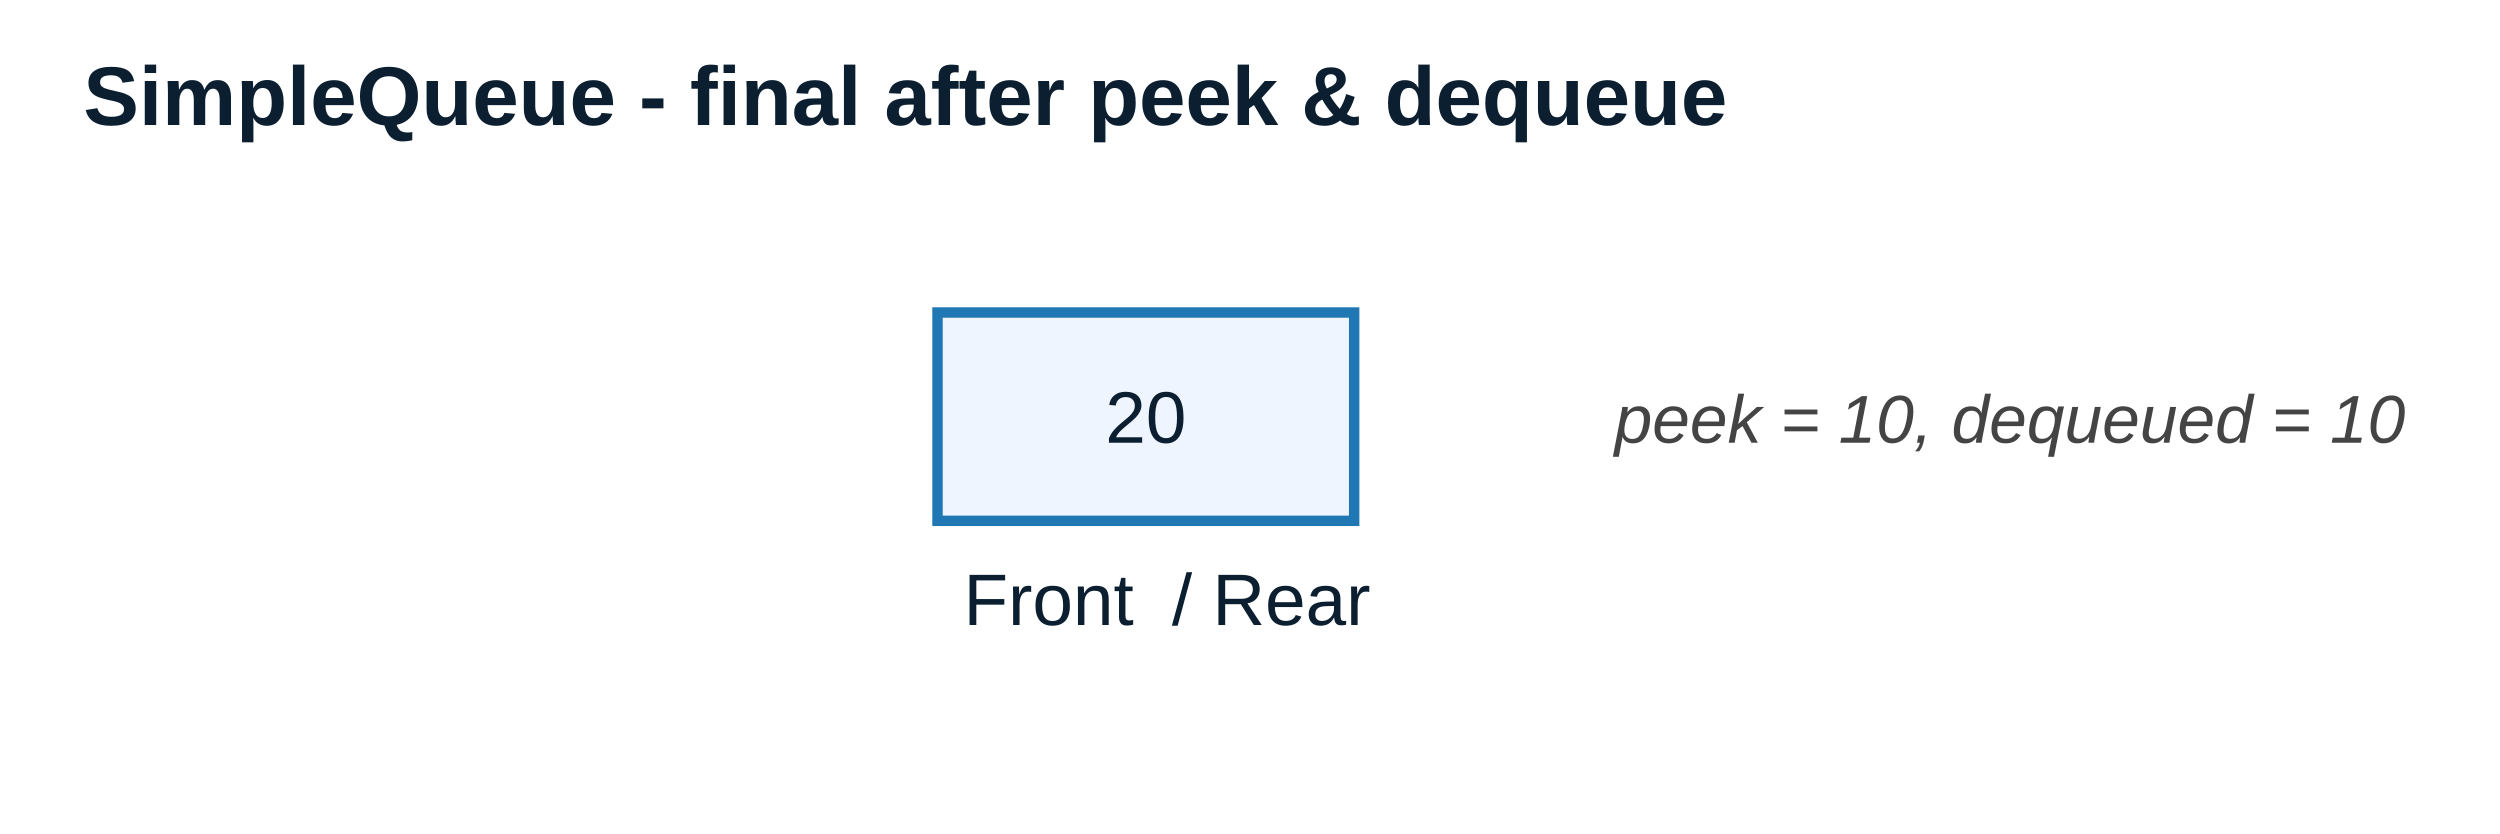
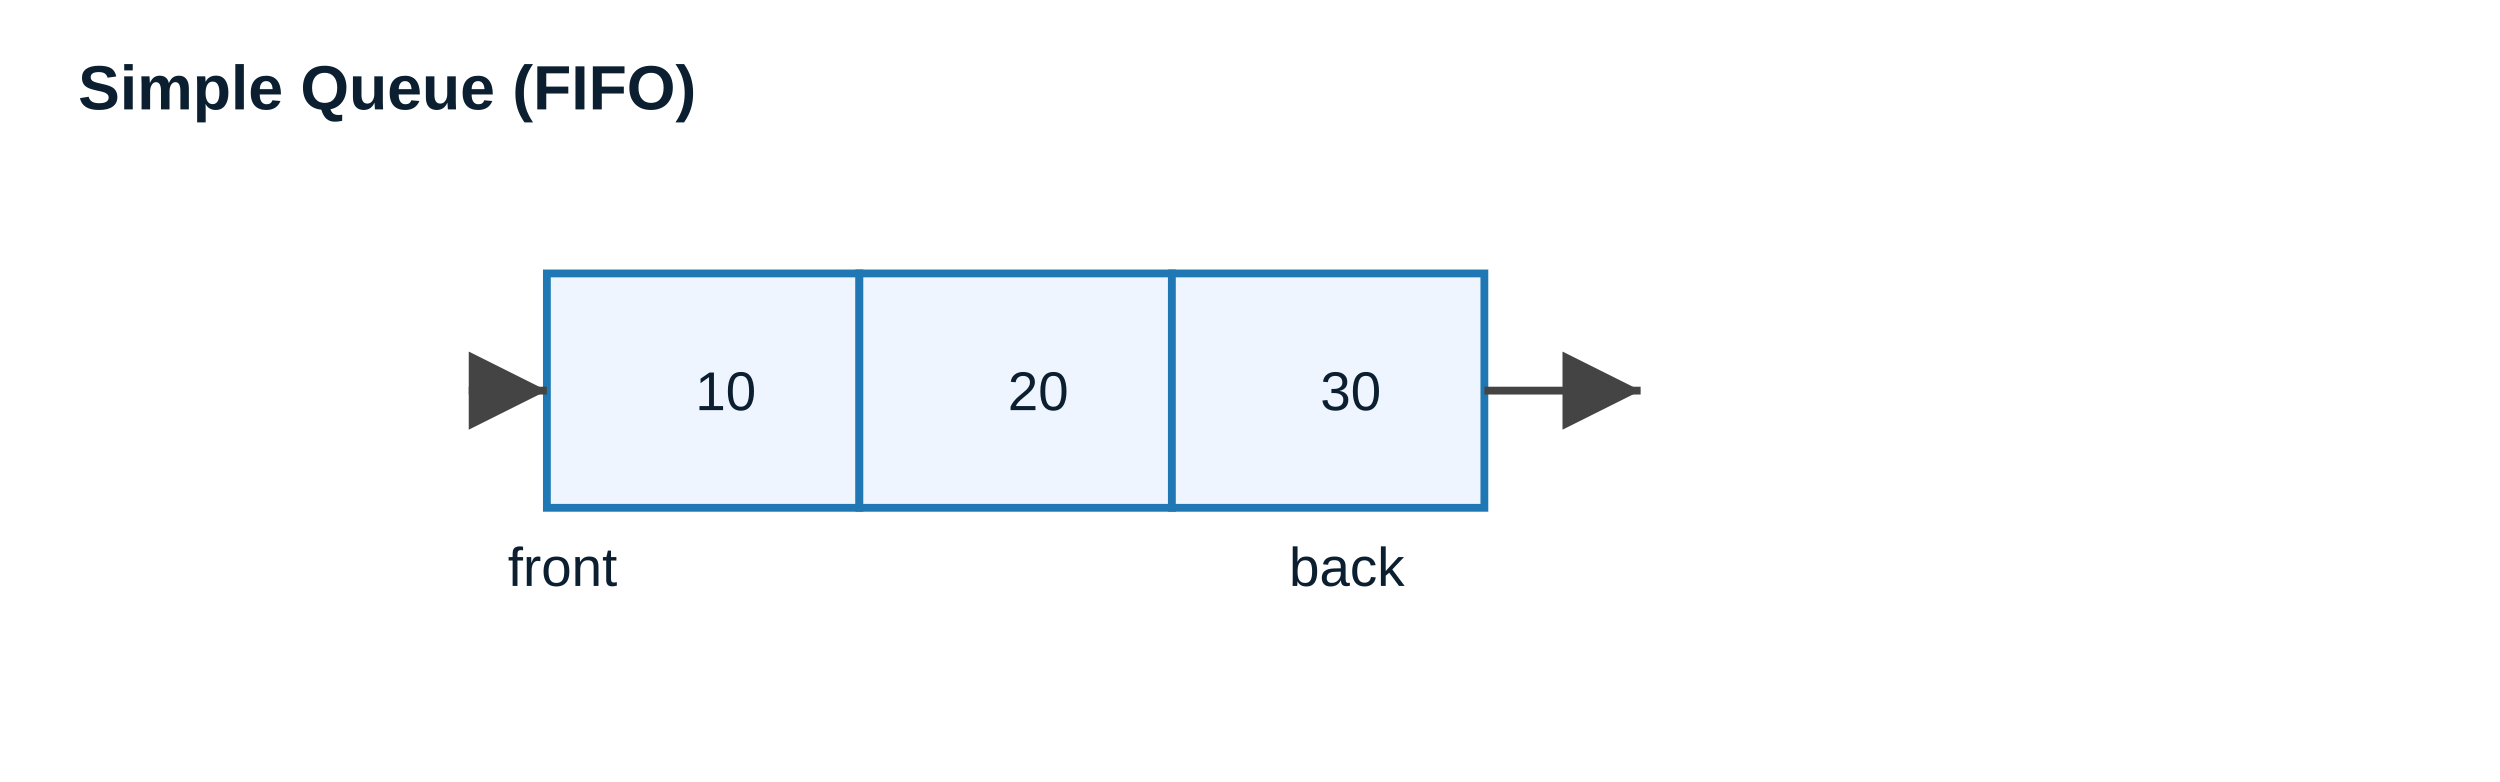
- <svg xmlns="http://www.w3.org/2000/svg" width="480" height="160" viewBox="0 0 480 160" role="img" aria-label="SimpleQueue final state: [20] remains; peek was 10; dequeued 10">
+ <svg xmlns="http://www.w3.org/2000/svg" width="640" height="200" viewBox="0 0 640 200" role="img" aria-label="Simple FIFO queue with front and back">
  <style>
    .box { fill: #eef5ff; stroke: #1f77b4; stroke-width: 2; }
    .label { font: 14px Arial, sans-serif; fill: #0b1f30; }
    .title { font: bold 16px Arial, sans-serif; fill: #0b1f30; }
-     .note  { font: italic 13px Arial, sans-serif; fill: #444; }
+     .arrow { stroke: #444; stroke-width: 2; marker-end: url(#arrow); fill: none; }
  </style>
-   <text x="16" y="24" class="title">SimpleQueue - final after peek &amp; dequeue</text>
-   <rect x="180" y="60" width="80" height="40" class="box" />
-   <text x="220" y="85" class="label" text-anchor="middle">20</text>
-   <text x="185" y="120" class="label">Front</text>
-   <text x="225" y="120" class="label">/ Rear</text>
-   <text x="310" y="85" class="note">peek = 10, dequeued = 10</text>
+   <defs>
+     <marker id="arrow" markerWidth="10" markerHeight="10" refX="10" refY="5" orient="auto-start-reverse">
+       <path d="M0,0 L10,5 L0,10 z" fill="#444" />
+     </marker>
+   </defs>
+   <text x="20" y="28" class="title">Simple Queue (FIFO)</text>
+   <rect x="140" y="70" width="80" height="60" class="box" />
+   <rect x="220" y="70" width="80" height="60" class="box" />
+   <rect x="300" y="70" width="80" height="60" class="box" />
+   <text x="178" y="105" class="label">10</text>
+   <text x="258" y="105" class="label">20</text>
+   <text x="338" y="105" class="label">30</text>
+   <text x="130" y="150" class="label">front</text>
+   <text x="330" y="150" class="label">back</text>
+   <line x1="120" y1="100" x2="140" y2="100" class="arrow" />
+   <line x1="380" y1="100" x2="420" y2="100" class="arrow" />
</svg>
